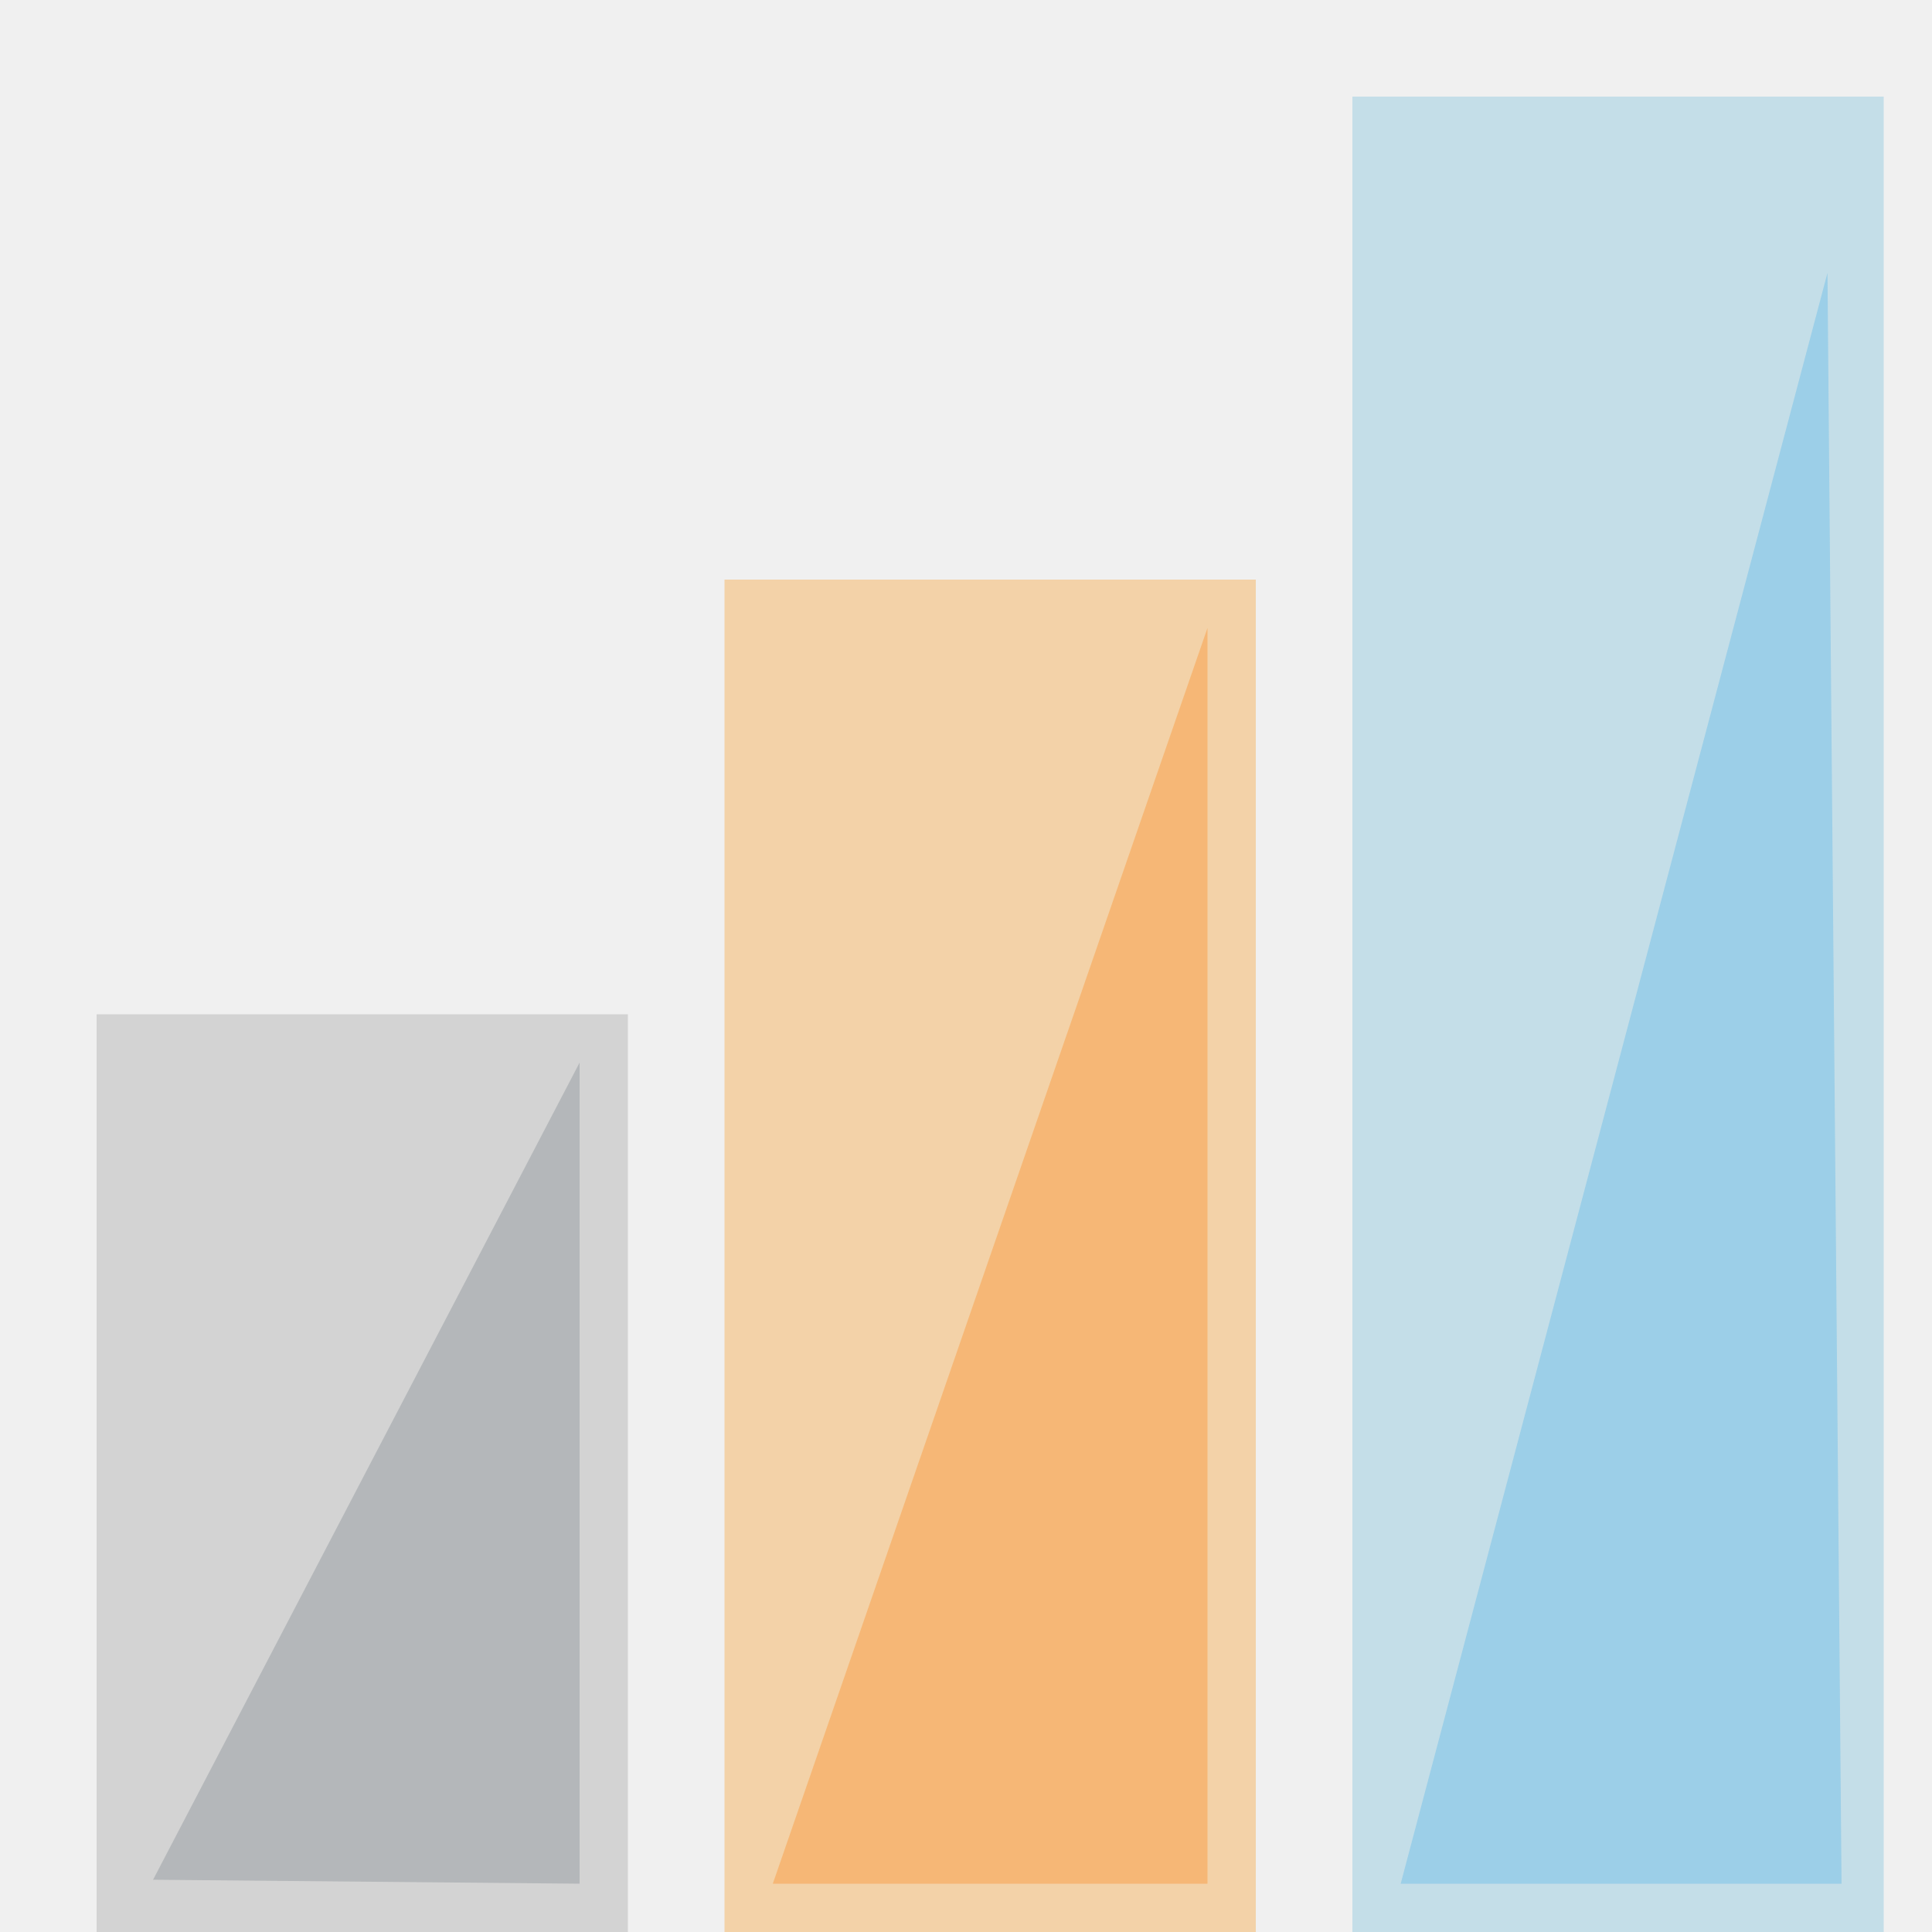
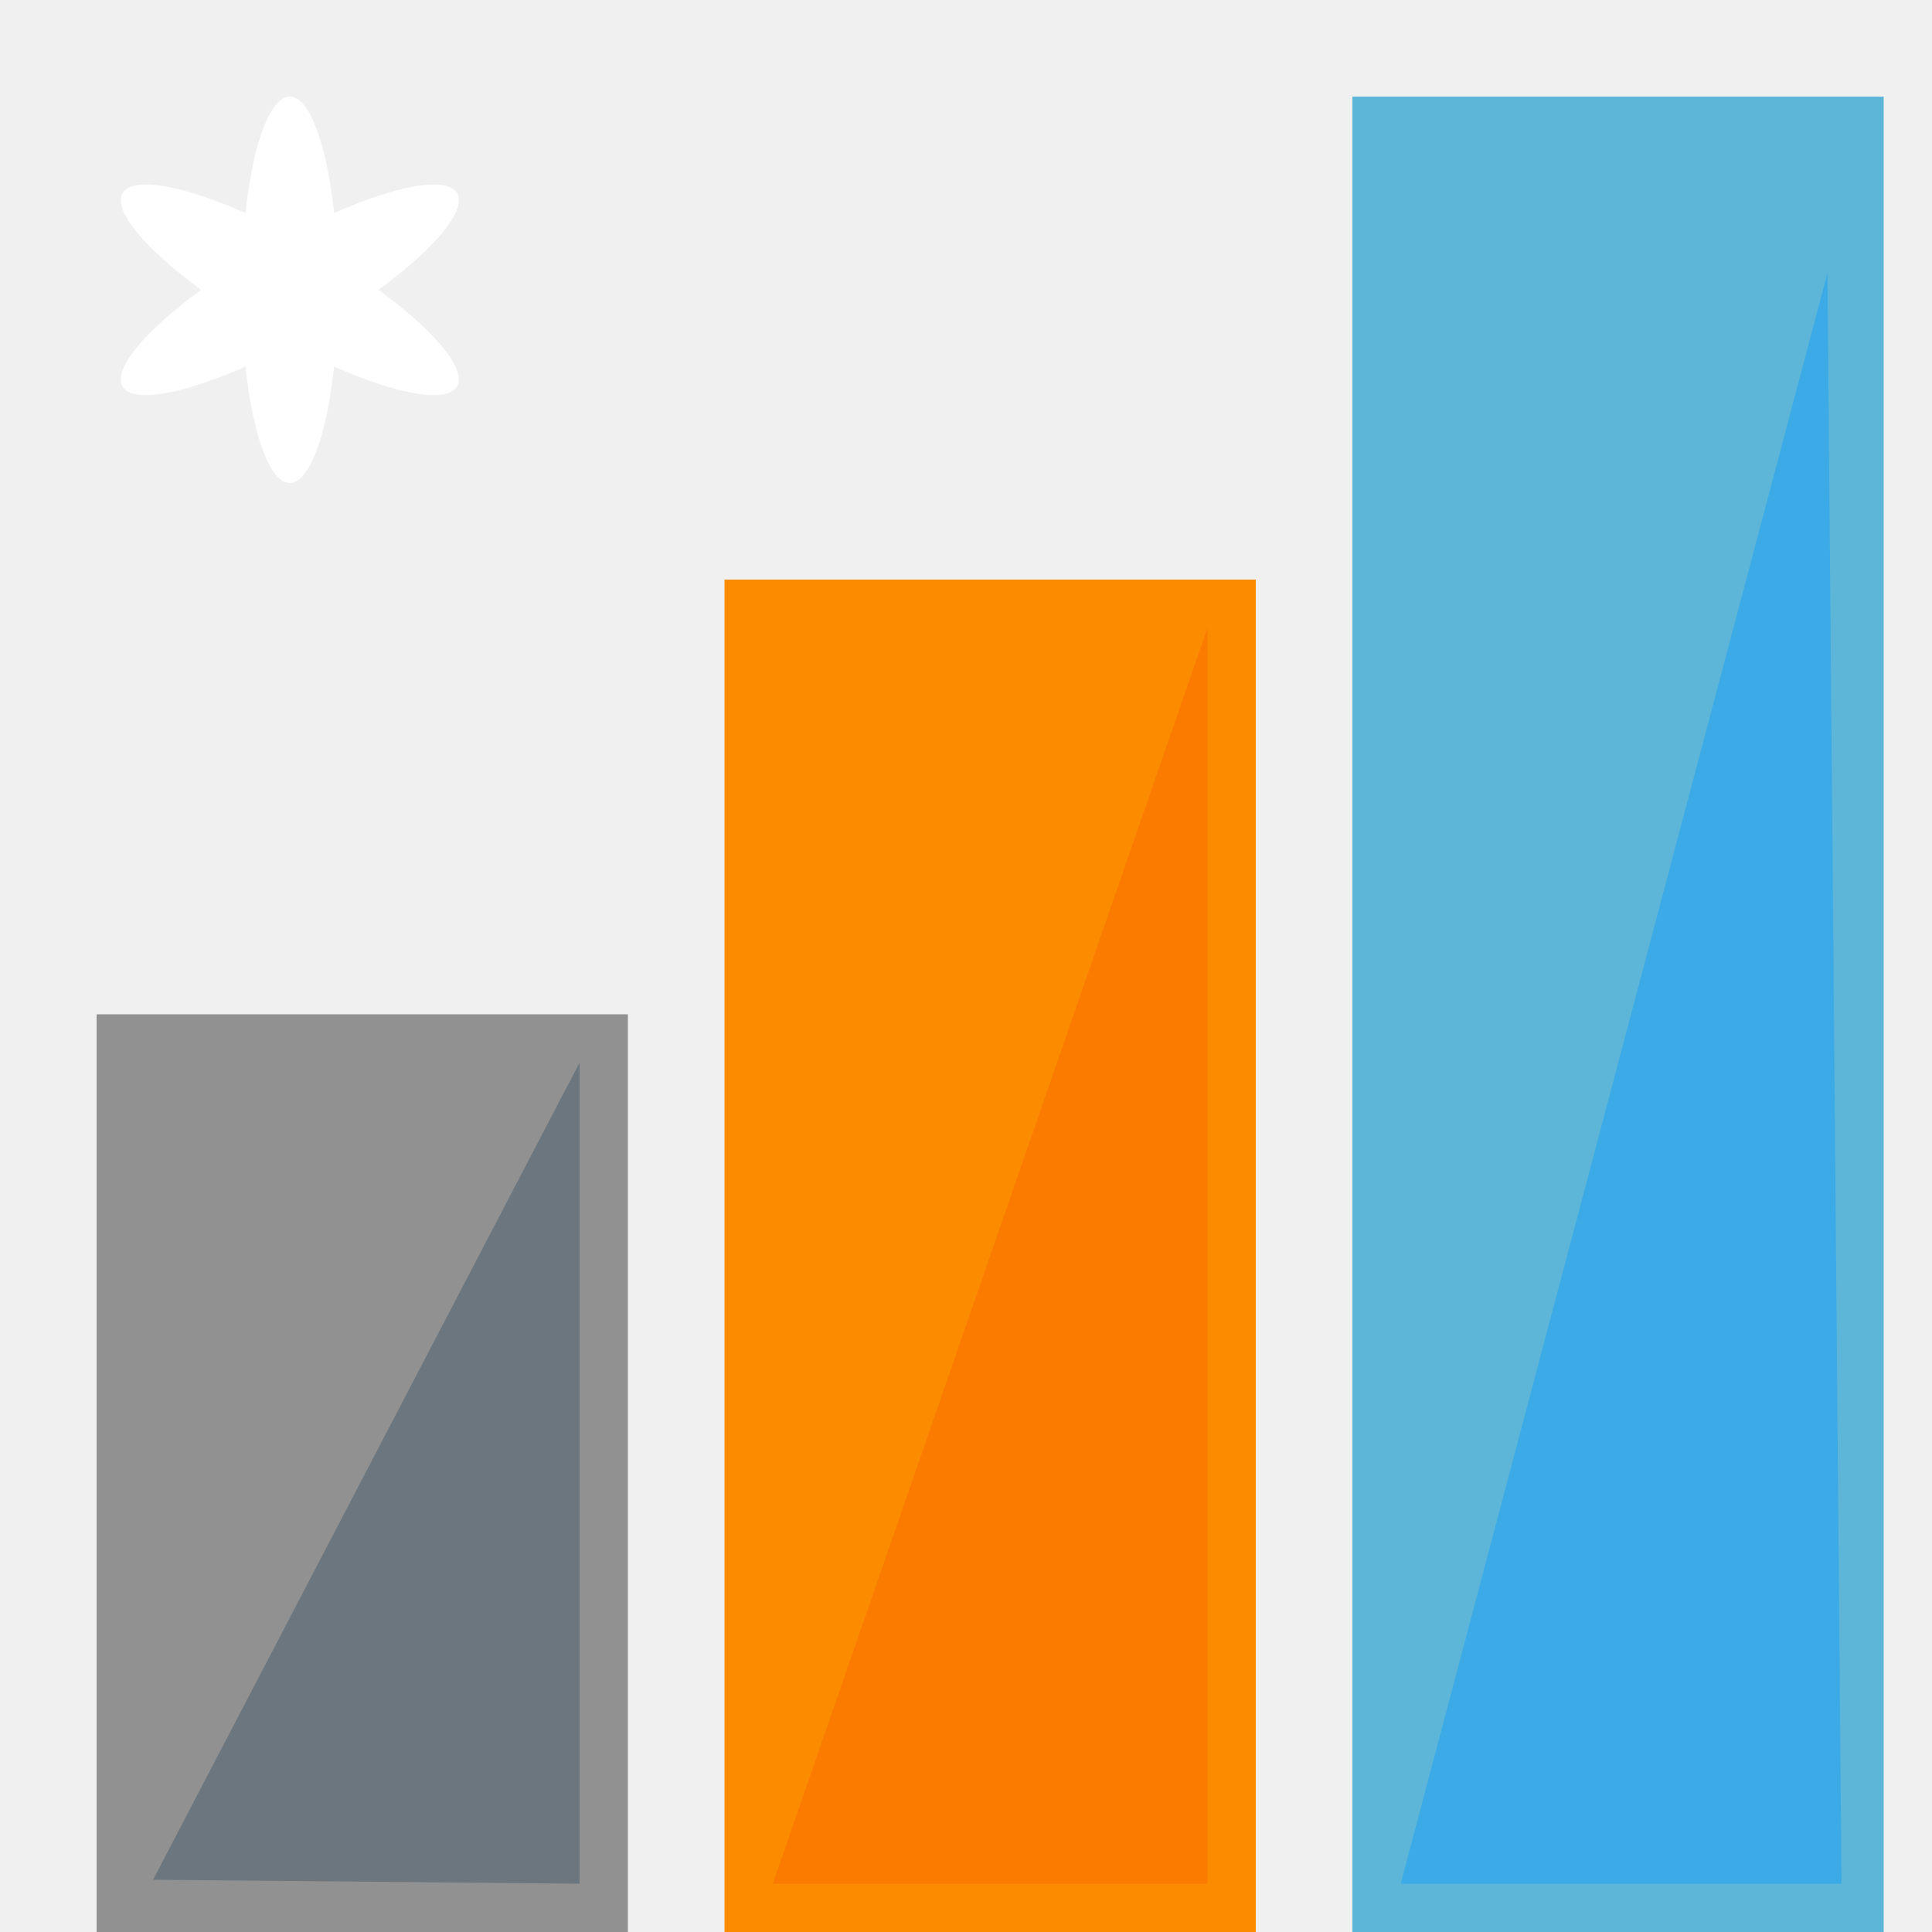
<svg xmlns="http://www.w3.org/2000/svg" version="1.1" id="Layer_1" x="0px" y="0px" width="40px" height="40px" viewBox="0 0 40 40" enable-background="new 0 0 40 40" xml:space="preserve">
  <defs id="defs17" />
-   <rect x="28" y="2" fill="#5DB6D7" opacity="0.3" width="11" height="38" id="rect2" />
-   <rect x="2" y="21" fill="#919191" opacity="0.3" width="11" height="19" id="rect4" />
-   <polygon fill="#FB8C00" opacity="0.3" points="15,12 15,20.951 15,40 26,40 26,12 " id="polygon6" />
-   <polyline fill="#6B767E" opacity="0.3" stroke-opacity="0.5" points="12,22 12,39 3.169,38.918 " id="polyline8" />
-   <polyline fill="#FB7A00" opacity="0.3" stroke-opacity="0.5" points="25,13 25,39 16,39 " id="polyline10" />
-   <polyline fill="#3CAAE7" opacity="0.3" stroke-opacity="0.5" points="37.836,5.65 38.127,39 29,39 " id="polyline12" />
+   <rect x="28" y="2" fill="#5DB6D7" width="11" height="38" id="rect2" />
+   <rect x="2" y="21" fill="#919191" width="11" height="19" id="rect4" />
+   <polygon fill="#FB8C00" points="15,12 15,20.951 15,40 26,40 26,12 " id="polygon6" />
+   <polyline fill="#6B767E" points="12,22 12,39 3.169,38.918 " id="polyline8" />
+   <polyline fill="#FB7A00" points="25,13 25,39 16,39 " id="polyline10" />
+   <polyline fill="#3CAAE7" points="37.836,5.65 38.127,39 29,39 " id="polyline12" />
+   <g transform="translate(5,2)">
+     <rect x="0" y="0" rx="4" ry="4" transform="rotate(0) translate(0, -50%)" fill="#FFFFFF" width="2" height="8" id="asterisk1" />
+     <rect x="0" y="0" rx="4" ry="4" transform="rotate(120, 1, 4)" fill="#FFFFFF" width="2" height="8" id="asterisk2" />
+     <rect x="0" y="0" rx="4" ry="4" transform="rotate(240, 1, 4)" fill="#FFFFFF" width="2" height="8" id="asterisk3" />
+   </g>
</svg>
